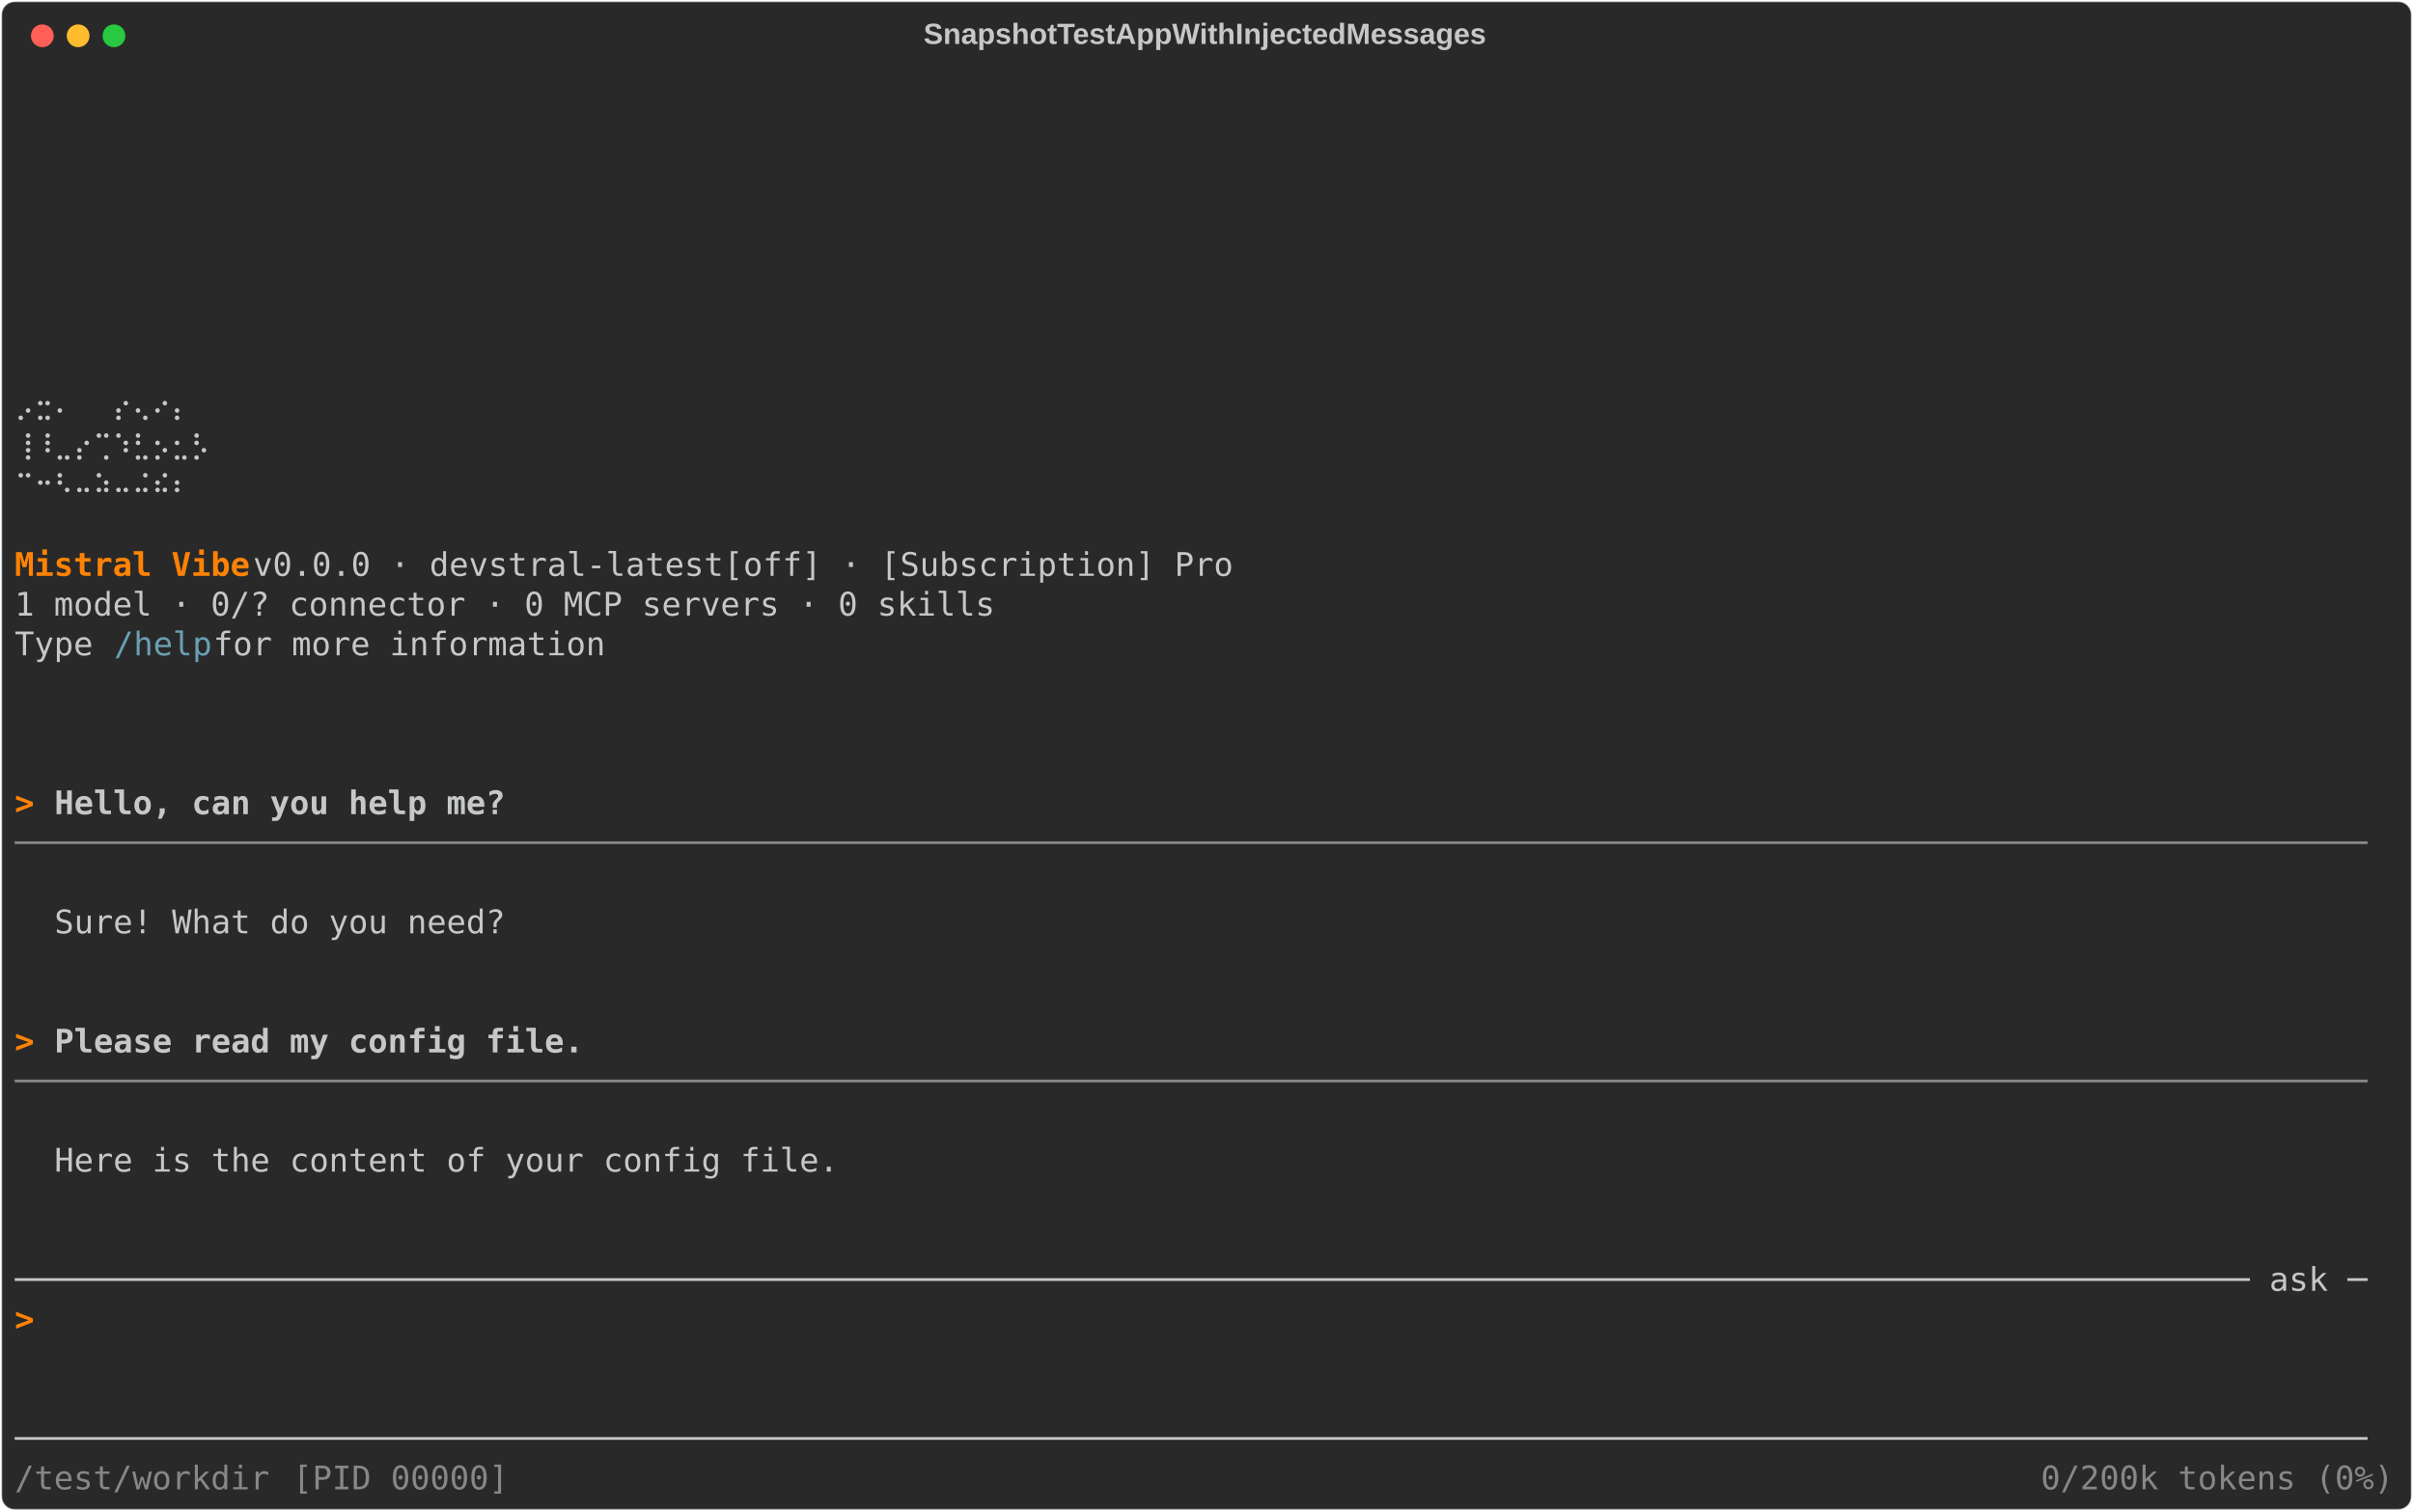
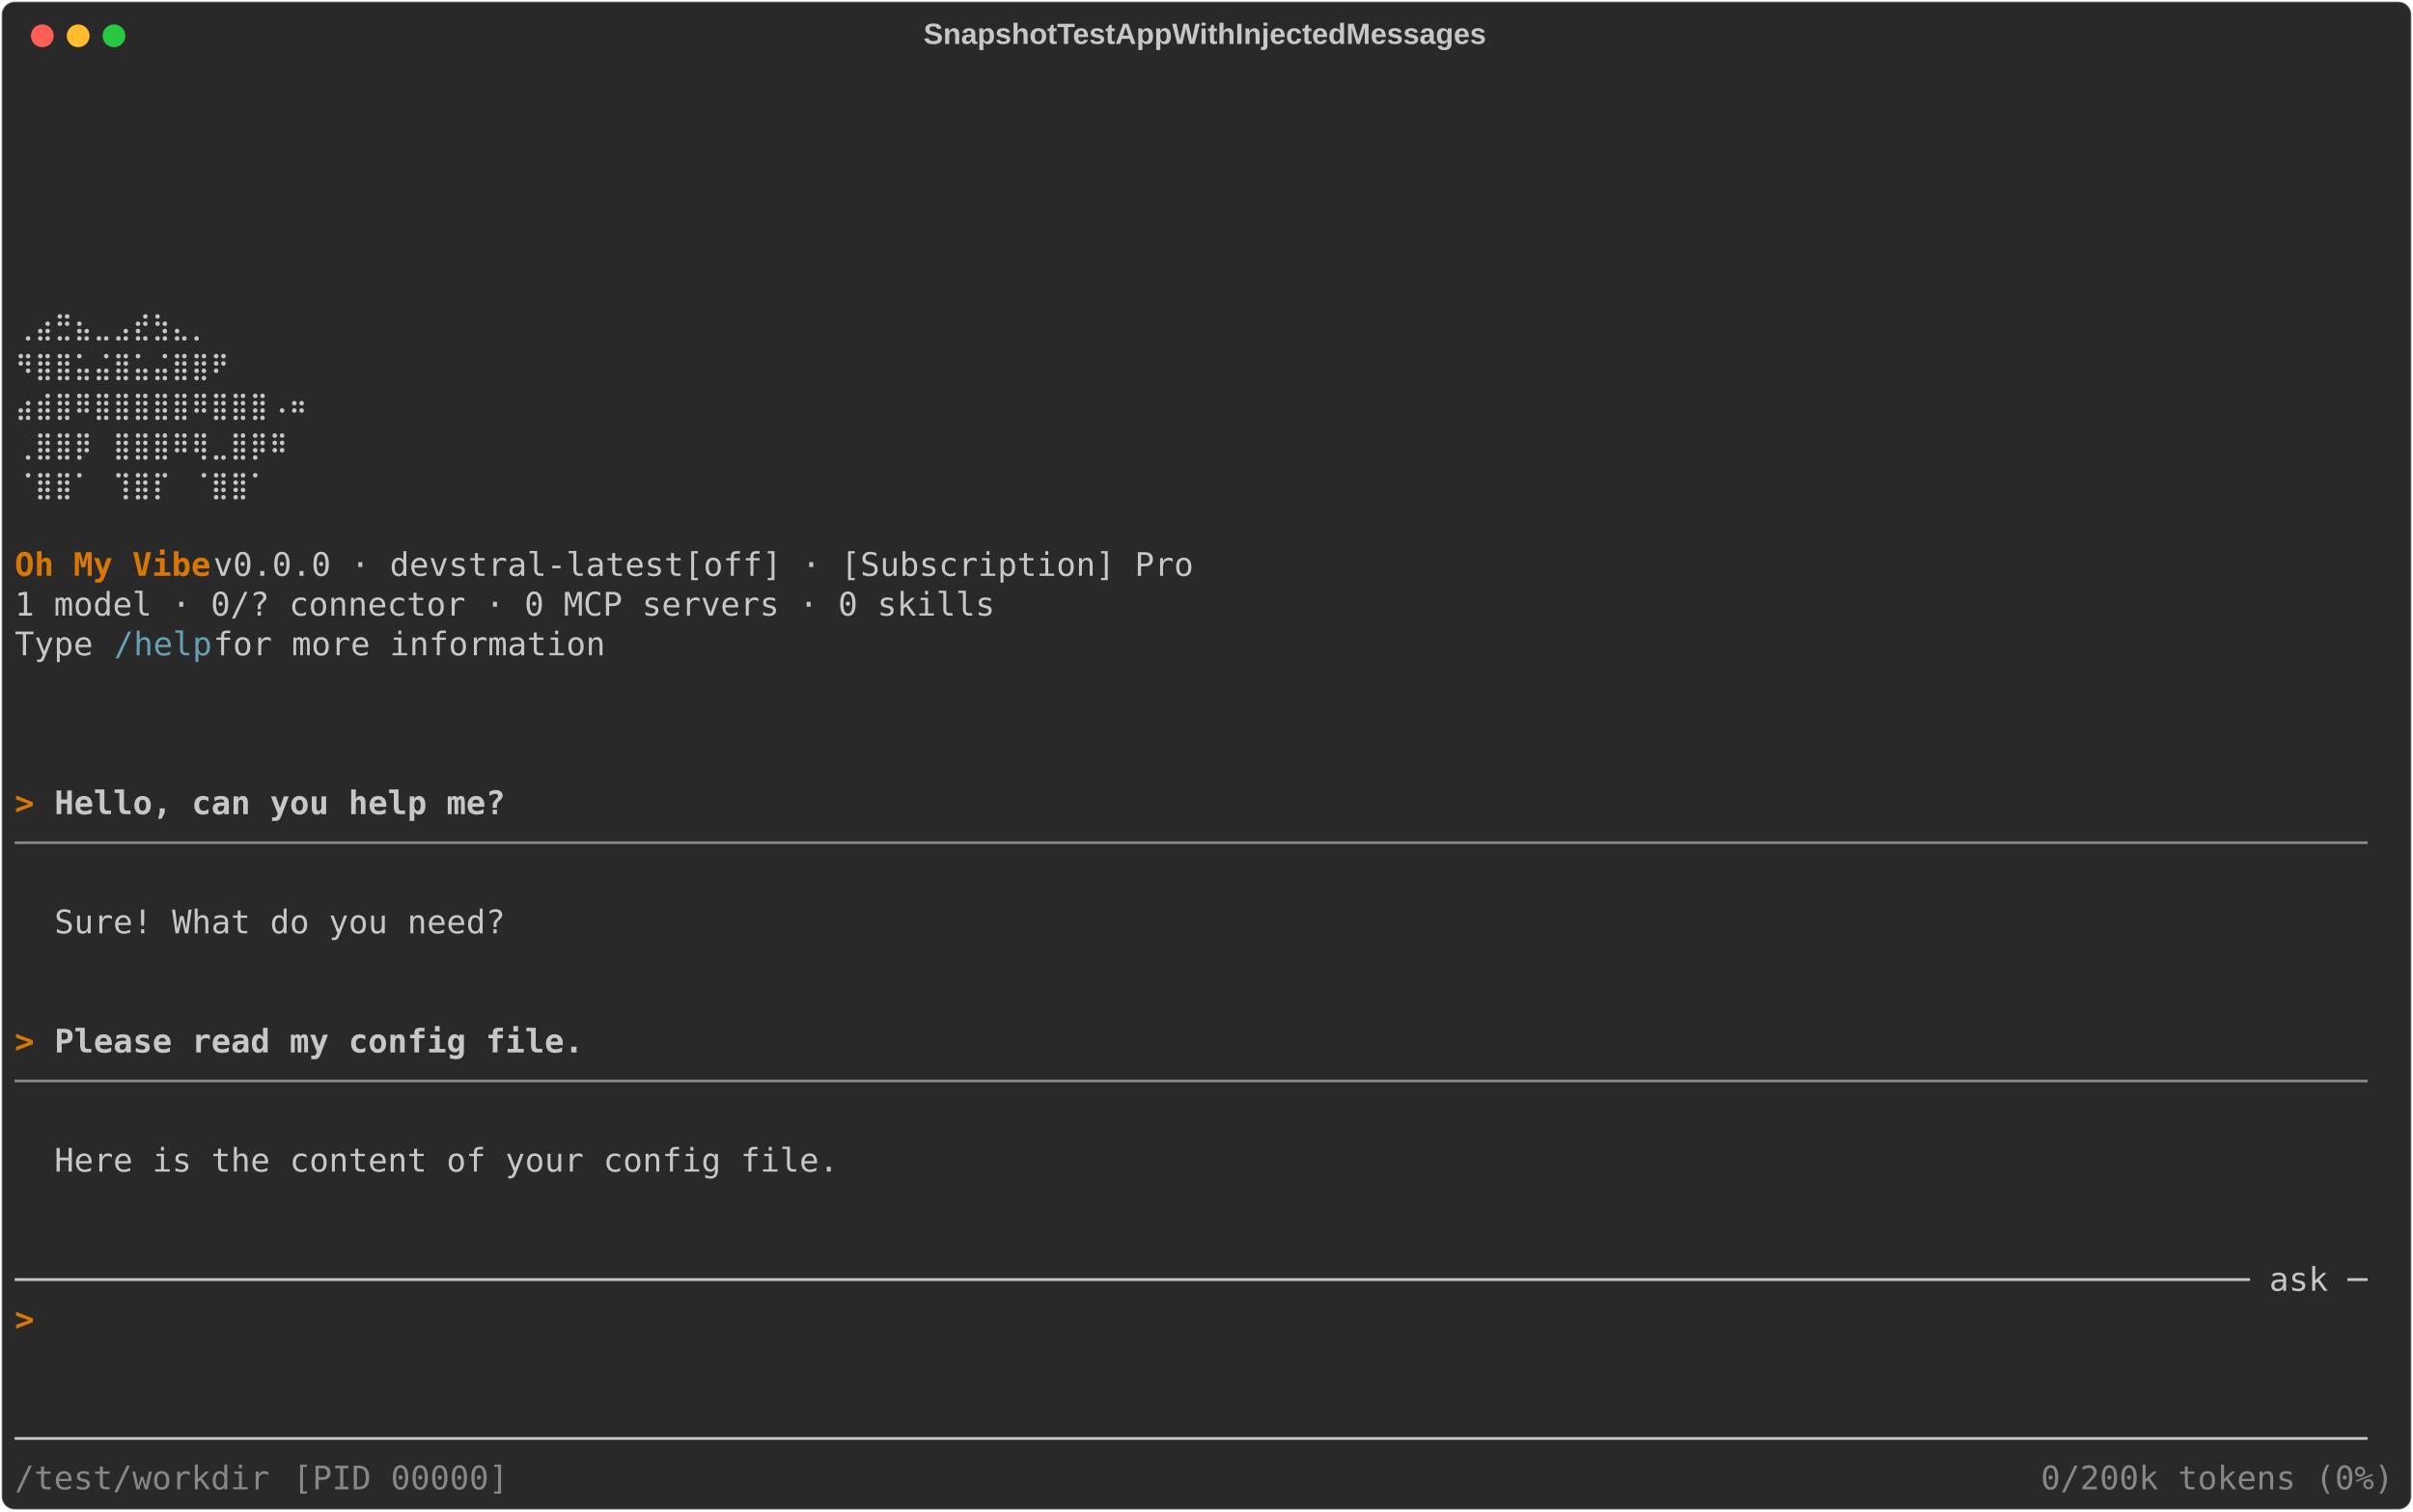
<svg xmlns="http://www.w3.org/2000/svg" class="rich-terminal" viewBox="0 0 1482 928.4">
  <style>

    @font-face {
        font-family: "Fira Code";
        src: local("FiraCode-Regular"),
                url("https://cdnjs.cloudflare.com/ajax/libs/firacode/6.2.0/woff2/FiraCode-Regular.woff2") format("woff2"),
                url("https://cdnjs.cloudflare.com/ajax/libs/firacode/6.2.0/woff/FiraCode-Regular.woff") format("woff");
        font-style: normal;
        font-weight: 400;
    }
    @font-face {
        font-family: "Fira Code";
        src: local("FiraCode-Bold"),
                url("https://cdnjs.cloudflare.com/ajax/libs/firacode/6.2.0/woff2/FiraCode-Bold.woff2") format("woff2"),
                url("https://cdnjs.cloudflare.com/ajax/libs/firacode/6.2.0/woff/FiraCode-Bold.woff") format("woff");
        font-style: bold;
        font-weight: 700;
    }

    .terminal-matrix {
        font-family: Fira Code, monospace;
        font-size: 20px;
        line-height: 24.4px;
        font-variant-east-asian: full-width;
    }

    .terminal-title {
        font-size: 18px;
        font-weight: bold;
        font-family: arial;
    }

    .terminal-r1 { fill: #c5c8c6 }
- .terminal-r2 { fill: #ff8205;font-weight: bold }
+ .terminal-r2 { fill: #d97706;font-weight: bold }
.terminal-r3 { fill: #68a0b3 }
.terminal-r4 { fill: #c5c8c6;font-weight: bold }
.terminal-r5 { fill: #868887 }
    </style>
  <defs>
    <clipPath id="terminal-clip-terminal">
      <rect x="0" y="0" width="1463.0" height="877.4" />
    </clipPath>
    <clipPath id="terminal-line-0">
      <rect x="0" y="1.5" width="1464" height="24.65" />
    </clipPath>
    <clipPath id="terminal-line-1">
      <rect x="0" y="25.9" width="1464" height="24.65" />
    </clipPath>
    <clipPath id="terminal-line-2">
      <rect x="0" y="50.3" width="1464" height="24.65" />
    </clipPath>
    <clipPath id="terminal-line-3">
      <rect x="0" y="74.7" width="1464" height="24.65" />
    </clipPath>
    <clipPath id="terminal-line-4">
      <rect x="0" y="99.1" width="1464" height="24.65" />
    </clipPath>
    <clipPath id="terminal-line-5">
      <rect x="0" y="123.5" width="1464" height="24.65" />
    </clipPath>
    <clipPath id="terminal-line-6">
      <rect x="0" y="147.9" width="1464" height="24.65" />
    </clipPath>
    <clipPath id="terminal-line-7">
      <rect x="0" y="172.3" width="1464" height="24.65" />
    </clipPath>
    <clipPath id="terminal-line-8">
      <rect x="0" y="196.7" width="1464" height="24.65" />
    </clipPath>
    <clipPath id="terminal-line-9">
      <rect x="0" y="221.1" width="1464" height="24.65" />
    </clipPath>
    <clipPath id="terminal-line-10">
      <rect x="0" y="245.5" width="1464" height="24.65" />
    </clipPath>
    <clipPath id="terminal-line-11">
      <rect x="0" y="269.9" width="1464" height="24.65" />
    </clipPath>
    <clipPath id="terminal-line-12">
      <rect x="0" y="294.3" width="1464" height="24.65" />
    </clipPath>
    <clipPath id="terminal-line-13">
      <rect x="0" y="318.7" width="1464" height="24.65" />
    </clipPath>
    <clipPath id="terminal-line-14">
      <rect x="0" y="343.1" width="1464" height="24.65" />
    </clipPath>
    <clipPath id="terminal-line-15">
      <rect x="0" y="367.5" width="1464" height="24.65" />
    </clipPath>
    <clipPath id="terminal-line-16">
      <rect x="0" y="391.9" width="1464" height="24.65" />
    </clipPath>
    <clipPath id="terminal-line-17">
      <rect x="0" y="416.3" width="1464" height="24.65" />
    </clipPath>
    <clipPath id="terminal-line-18">
      <rect x="0" y="440.7" width="1464" height="24.65" />
    </clipPath>
    <clipPath id="terminal-line-19">
      <rect x="0" y="465.1" width="1464" height="24.65" />
    </clipPath>
    <clipPath id="terminal-line-20">
      <rect x="0" y="489.5" width="1464" height="24.65" />
    </clipPath>
    <clipPath id="terminal-line-21">
      <rect x="0" y="513.9" width="1464" height="24.65" />
    </clipPath>
    <clipPath id="terminal-line-22">
      <rect x="0" y="538.3" width="1464" height="24.65" />
    </clipPath>
    <clipPath id="terminal-line-23">
      <rect x="0" y="562.7" width="1464" height="24.65" />
    </clipPath>
    <clipPath id="terminal-line-24">
      <rect x="0" y="587.1" width="1464" height="24.65" />
    </clipPath>
    <clipPath id="terminal-line-25">
      <rect x="0" y="611.5" width="1464" height="24.65" />
    </clipPath>
    <clipPath id="terminal-line-26">
      <rect x="0" y="635.9" width="1464" height="24.65" />
    </clipPath>
    <clipPath id="terminal-line-27">
      <rect x="0" y="660.3" width="1464" height="24.65" />
    </clipPath>
    <clipPath id="terminal-line-28">
      <rect x="0" y="684.7" width="1464" height="24.65" />
    </clipPath>
    <clipPath id="terminal-line-29">
      <rect x="0" y="709.1" width="1464" height="24.65" />
    </clipPath>
    <clipPath id="terminal-line-30">
      <rect x="0" y="733.5" width="1464" height="24.65" />
    </clipPath>
    <clipPath id="terminal-line-31">
      <rect x="0" y="757.9" width="1464" height="24.65" />
    </clipPath>
    <clipPath id="terminal-line-32">
      <rect x="0" y="782.3" width="1464" height="24.65" />
    </clipPath>
    <clipPath id="terminal-line-33">
      <rect x="0" y="806.7" width="1464" height="24.65" />
    </clipPath>
    <clipPath id="terminal-line-34">
      <rect x="0" y="831.1" width="1464" height="24.65" />
    </clipPath>
  </defs>
  <rect fill="#292929" stroke="rgba(255,255,255,0.35)" stroke-width="1" x="1" y="1" width="1480" height="926.4" rx="8" />
  <text class="terminal-title" fill="#c5c8c6" text-anchor="middle" x="740" y="27">SnapshotTestAppWithInjectedMessages</text>
  <g transform="translate(26,22)">
    <circle cx="0" cy="0" r="7" fill="#ff5f57" />
    <circle cx="22" cy="0" r="7" fill="#febc2e" />
    <circle cx="44" cy="0" r="7" fill="#28c840" />
  </g>
  <g transform="translate(9, 41)" clip-path="url(#terminal-clip-terminal)">
    <g class="terminal-matrix">
      <text class="terminal-r1" x="1464" y="20" textLength="12.2" clip-path="url(#terminal-line-0)">
</text>
      <text class="terminal-r1" x="1464" y="44.4" textLength="12.2" clip-path="url(#terminal-line-1)">
</text>
      <text class="terminal-r1" x="1464" y="68.8" textLength="12.2" clip-path="url(#terminal-line-2)">
</text>
      <text class="terminal-r1" x="1464" y="93.2" textLength="12.2" clip-path="url(#terminal-line-3)">
</text>
      <text class="terminal-r1" x="1464" y="117.6" textLength="12.2" clip-path="url(#terminal-line-4)">
</text>
      <text class="terminal-r1" x="1464" y="142" textLength="12.2" clip-path="url(#terminal-line-5)">
</text>
+       <text class="terminal-r1" x="0" y="166.4" textLength="219.6" clip-path="url(#terminal-line-6)">  ⢀⣴⣛⣦⣀⣠⣞⣳⣄⡀      </text>
      <text class="terminal-r1" x="1464" y="166.4" textLength="12.2" clip-path="url(#terminal-line-6)">
</text>
+       <text class="terminal-r1" x="0" y="190.8" textLength="219.6" clip-path="url(#terminal-line-7)">  ⠻⣿⣿⣥⣬⣿⣥⣬⣿⣿⠟     </text>
      <text class="terminal-r1" x="1464" y="190.8" textLength="12.2" clip-path="url(#terminal-line-7)">
</text>
-       <text class="terminal-r1" x="0" y="215.2" textLength="134.2" clip-path="url(#terminal-line-8)">  ⡠⣒⠄  ⡔⢄⠔⡄</text>
+       <text class="terminal-r1" x="0" y="215.2" textLength="219.6" clip-path="url(#terminal-line-8)"> ⣴⣾⣿⠿⣿⣿⣿⣿⣿⠿⣿⣿⣿⠠⠶  </text>
      <text class="terminal-r1" x="1464" y="215.2" textLength="12.2" clip-path="url(#terminal-line-8)">
</text>
-       <text class="terminal-r1" x="0" y="239.6" textLength="134.2" clip-path="url(#terminal-line-9)"> ⢸⠸⣀⡔⢉⠱⣃⡢⣂⡣</text>
+       <text class="terminal-r1" x="0" y="239.6" textLength="219.6" clip-path="url(#terminal-line-9)">⢀⣿⣿⡿ ⣿⣿⣿⠿⢿⣀⣿⡿⠿    </text>
      <text class="terminal-r1" x="1464" y="239.6" textLength="12.2" clip-path="url(#terminal-line-9)">
</text>
-       <text class="terminal-r1" x="0" y="264" textLength="134.2" clip-path="url(#terminal-line-10)">  ⠉⠒⠣⠤⠵⠤⠬⠮⠆</text>
+       <text class="terminal-r1" x="0" y="264" textLength="219.6" clip-path="url(#terminal-line-10)">⠈⣿⣿⠁ ⢹⣿⡏ ⠈⣿⣿⠁     </text>
      <text class="terminal-r1" x="1464" y="264" textLength="12.2" clip-path="url(#terminal-line-10)">
</text>
      <text class="terminal-r1" x="1464" y="288.4" textLength="12.2" clip-path="url(#terminal-line-11)">
</text>
-       <text class="terminal-r2" x="0" y="312.8" textLength="146.4" clip-path="url(#terminal-line-12)">Mistral Vibe</text>
-       <text class="terminal-r1" x="146.4" y="312.8" textLength="622.2" clip-path="url(#terminal-line-12)"> v0.0.0 · devstral-latest[off] · [Subscription] Pro</text>
+       <text class="terminal-r2" x="0" y="312.8" textLength="122" clip-path="url(#terminal-line-12)">Oh My Vibe</text>
+       <text class="terminal-r1" x="122" y="312.8" textLength="622.2" clip-path="url(#terminal-line-12)"> v0.0.0 · devstral-latest[off] · [Subscription] Pro</text>
      <text class="terminal-r1" x="1464" y="312.8" textLength="12.2" clip-path="url(#terminal-line-12)">
</text>
      <text class="terminal-r1" x="0" y="337.2" textLength="610" clip-path="url(#terminal-line-13)">1 model · 0/? connector · 0 MCP servers · 0 skills</text>
      <text class="terminal-r1" x="1464" y="337.2" textLength="12.2" clip-path="url(#terminal-line-13)">
</text>
      <text class="terminal-r1" x="0" y="361.6" textLength="61" clip-path="url(#terminal-line-14)">Type </text>
      <text class="terminal-r3" x="61" y="361.6" textLength="61" clip-path="url(#terminal-line-14)">/help</text>
      <text class="terminal-r1" x="122" y="361.6" textLength="256.2" clip-path="url(#terminal-line-14)"> for more information</text>
      <text class="terminal-r1" x="1464" y="361.6" textLength="12.2" clip-path="url(#terminal-line-14)">
</text>
      <text class="terminal-r1" x="1464" y="386" textLength="12.2" clip-path="url(#terminal-line-15)">
</text>
      <text class="terminal-r1" x="1464" y="410.4" textLength="12.2" clip-path="url(#terminal-line-16)">
</text>
      <text class="terminal-r1" x="1464" y="434.8" textLength="12.2" clip-path="url(#terminal-line-17)">
</text>
      <text class="terminal-r2" x="0" y="459.2" textLength="24.4" clip-path="url(#terminal-line-18)">&gt; </text>
      <text class="terminal-r4" x="24.4" y="459.2" textLength="280.6" clip-path="url(#terminal-line-18)">Hello, can you help me?</text>
      <text class="terminal-r1" x="1464" y="459.2" textLength="12.2" clip-path="url(#terminal-line-18)">
</text>
      <text class="terminal-r5" x="0" y="483.6" textLength="1464" clip-path="url(#terminal-line-19)">────────────────────────────────────────────────────────────────────────────────────────────────────────────────────────</text>
      <text class="terminal-r1" x="1464" y="483.6" textLength="12.2" clip-path="url(#terminal-line-19)">
</text>
      <text class="terminal-r1" x="1464" y="508" textLength="12.2" clip-path="url(#terminal-line-20)">
</text>
      <text class="terminal-r1" x="24.4" y="532.4" textLength="280.6" clip-path="url(#terminal-line-21)">Sure! What do you need?</text>
      <text class="terminal-r1" x="1464" y="532.4" textLength="12.2" clip-path="url(#terminal-line-21)">
</text>
      <text class="terminal-r1" x="1464" y="556.8" textLength="12.2" clip-path="url(#terminal-line-22)">
</text>
      <text class="terminal-r1" x="1464" y="581.2" textLength="12.2" clip-path="url(#terminal-line-23)">
</text>
      <text class="terminal-r2" x="0" y="605.6" textLength="24.4" clip-path="url(#terminal-line-24)">&gt; </text>
      <text class="terminal-r4" x="24.4" y="605.6" textLength="329.4" clip-path="url(#terminal-line-24)">Please read my config file.</text>
      <text class="terminal-r1" x="1464" y="605.6" textLength="12.2" clip-path="url(#terminal-line-24)">
</text>
      <text class="terminal-r5" x="0" y="630" textLength="1464" clip-path="url(#terminal-line-25)">────────────────────────────────────────────────────────────────────────────────────────────────────────────────────────</text>
      <text class="terminal-r1" x="1464" y="630" textLength="12.2" clip-path="url(#terminal-line-25)">
</text>
      <text class="terminal-r1" x="1464" y="654.4" textLength="12.2" clip-path="url(#terminal-line-26)">
</text>
      <text class="terminal-r1" x="24.4" y="678.8" textLength="488" clip-path="url(#terminal-line-27)">Here is the content of your config file.</text>
      <text class="terminal-r1" x="1464" y="678.8" textLength="12.2" clip-path="url(#terminal-line-27)">
</text>
      <text class="terminal-r1" x="1464" y="703.2" textLength="12.2" clip-path="url(#terminal-line-28)">
</text>
      <text class="terminal-r1" x="1464" y="727.6" textLength="12.2" clip-path="url(#terminal-line-29)">
</text>
      <text class="terminal-r1" x="0" y="752" textLength="1464" clip-path="url(#terminal-line-30)">────────────────────────────────────────────────────────────────────────────────────────────────────────────────── ask ─</text>
      <text class="terminal-r1" x="1464" y="752" textLength="12.2" clip-path="url(#terminal-line-30)">
</text>
      <text class="terminal-r2" x="0" y="776.4" textLength="12.2" clip-path="url(#terminal-line-31)">&gt;</text>
      <text class="terminal-r1" x="1464" y="776.4" textLength="12.2" clip-path="url(#terminal-line-31)">
</text>
      <text class="terminal-r1" x="1464" y="800.8" textLength="12.2" clip-path="url(#terminal-line-32)">
</text>
      <text class="terminal-r1" x="1464" y="825.2" textLength="12.2" clip-path="url(#terminal-line-33)">
</text>
      <text class="terminal-r1" x="0" y="849.6" textLength="1464" clip-path="url(#terminal-line-34)">────────────────────────────────────────────────────────────────────────────────────────────────────────────────────────</text>
      <text class="terminal-r1" x="1464" y="849.6" textLength="12.2" clip-path="url(#terminal-line-34)">
</text>
      <text class="terminal-r5" x="0" y="874" textLength="158.6" clip-path="url(#terminal-line-35)">/test/workdir</text>
      <text class="terminal-r5" x="170.8" y="874" textLength="134.2" clip-path="url(#terminal-line-35)">[PID 00000]</text>
      <text class="terminal-r5" x="1244.4" y="874" textLength="219.6" clip-path="url(#terminal-line-35)">0/200k tokens (0%)</text>
    </g>
  </g>
</svg>
